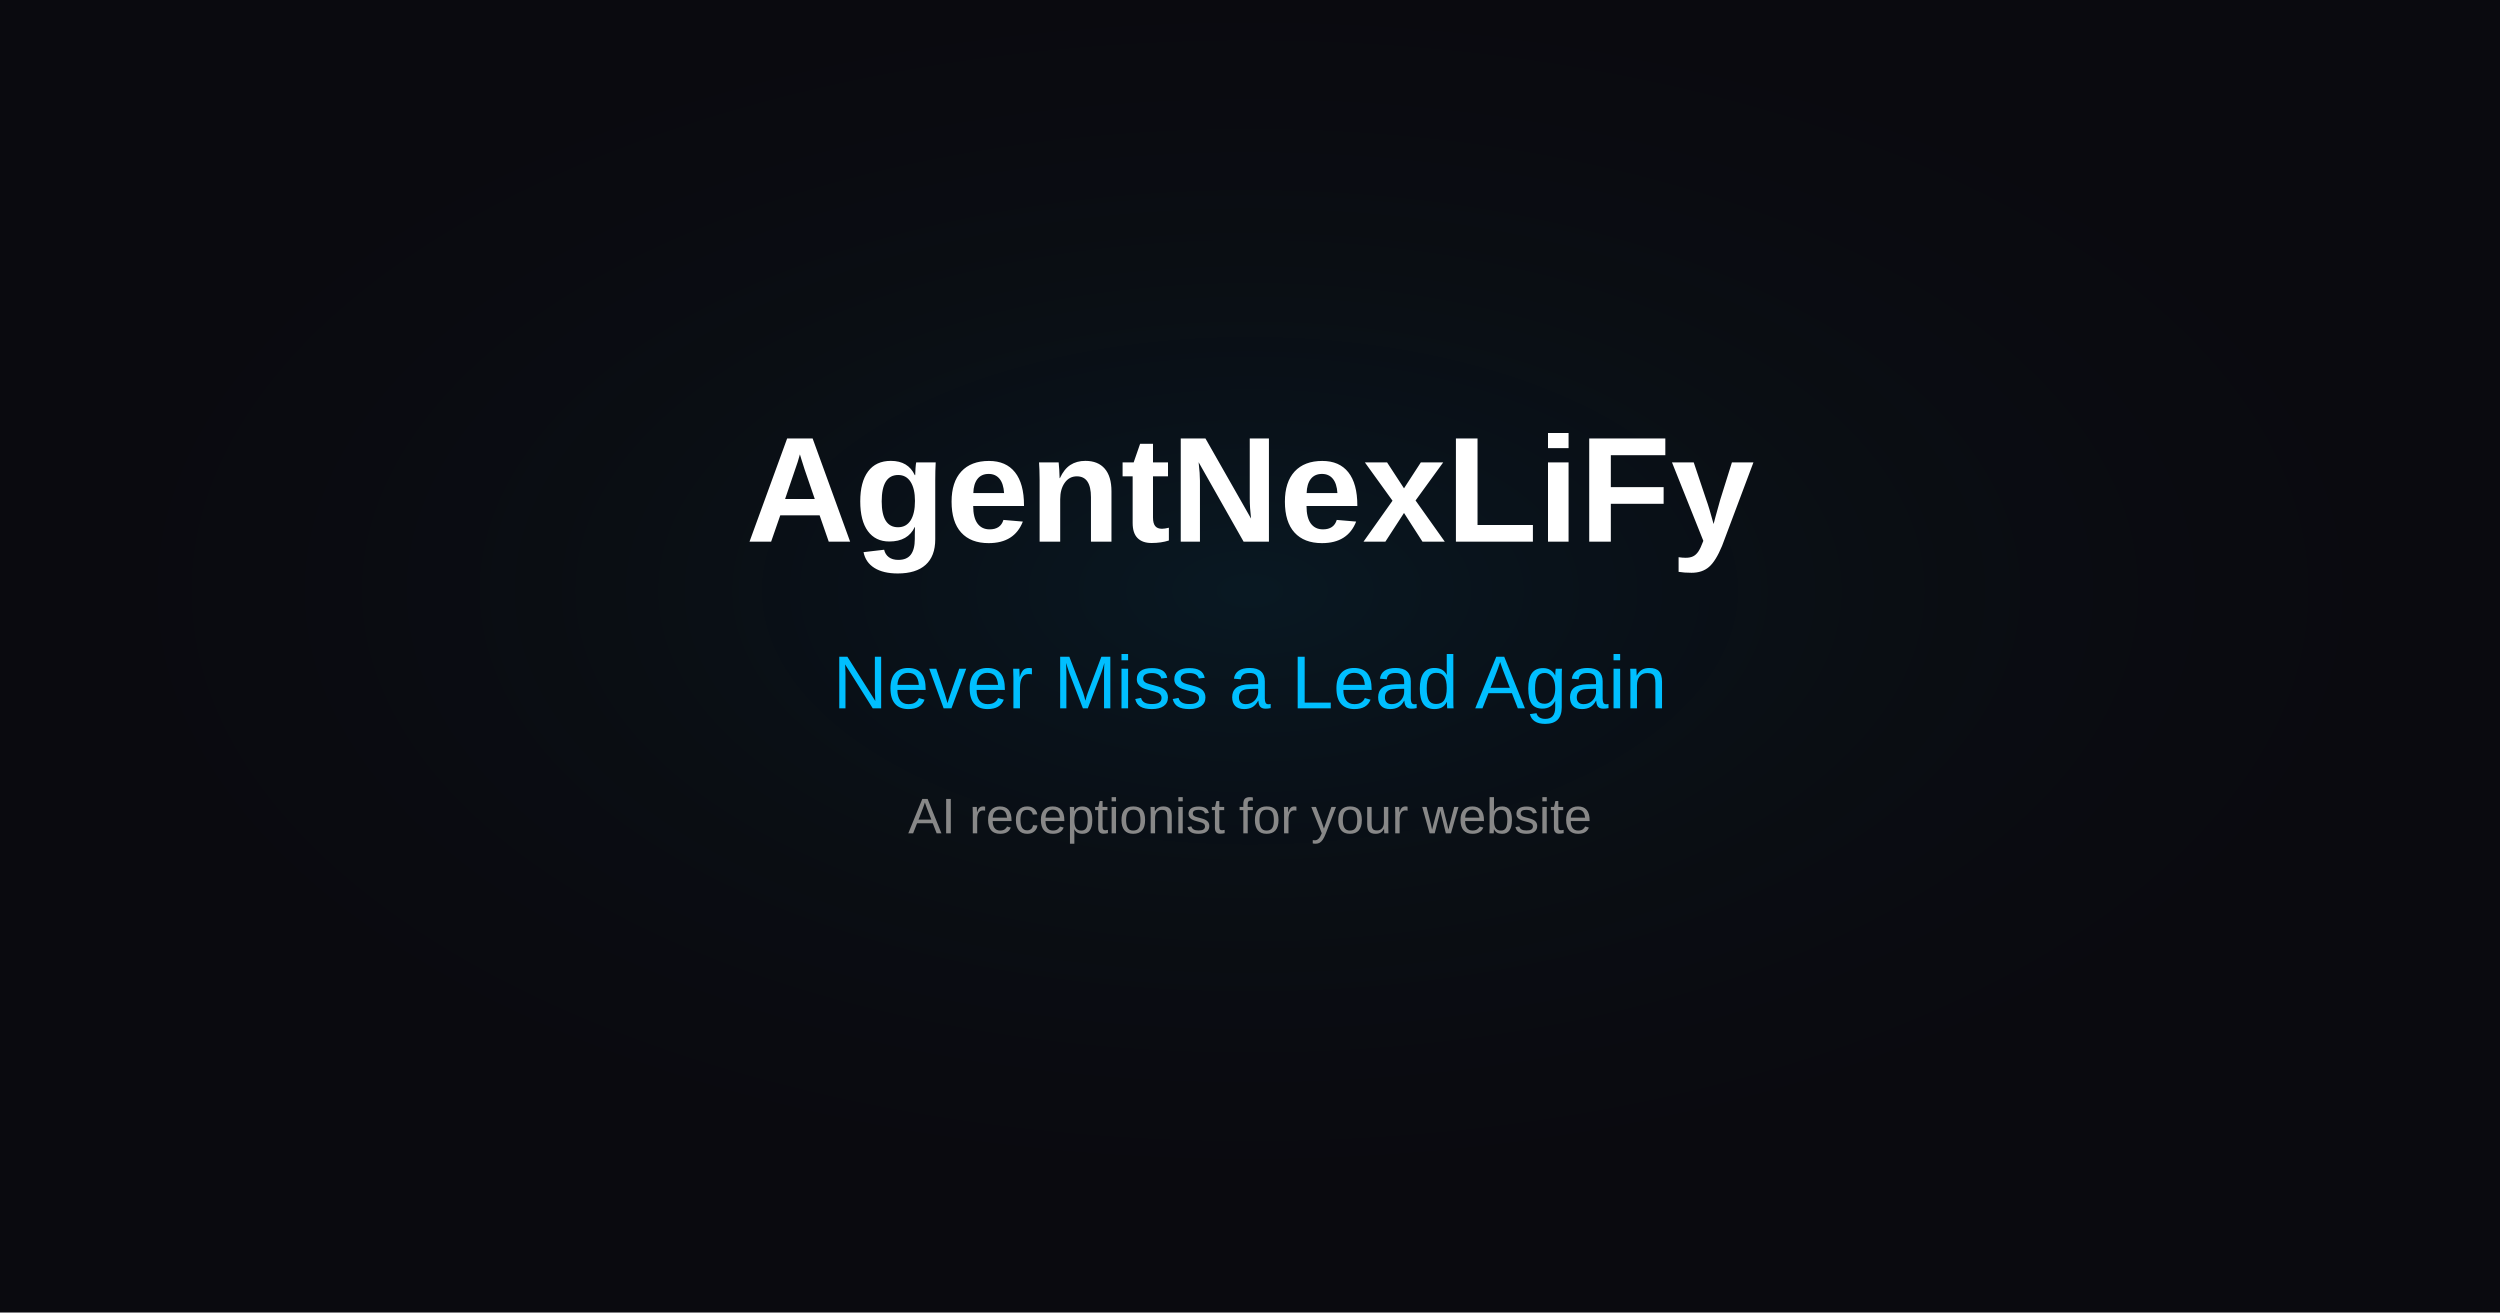
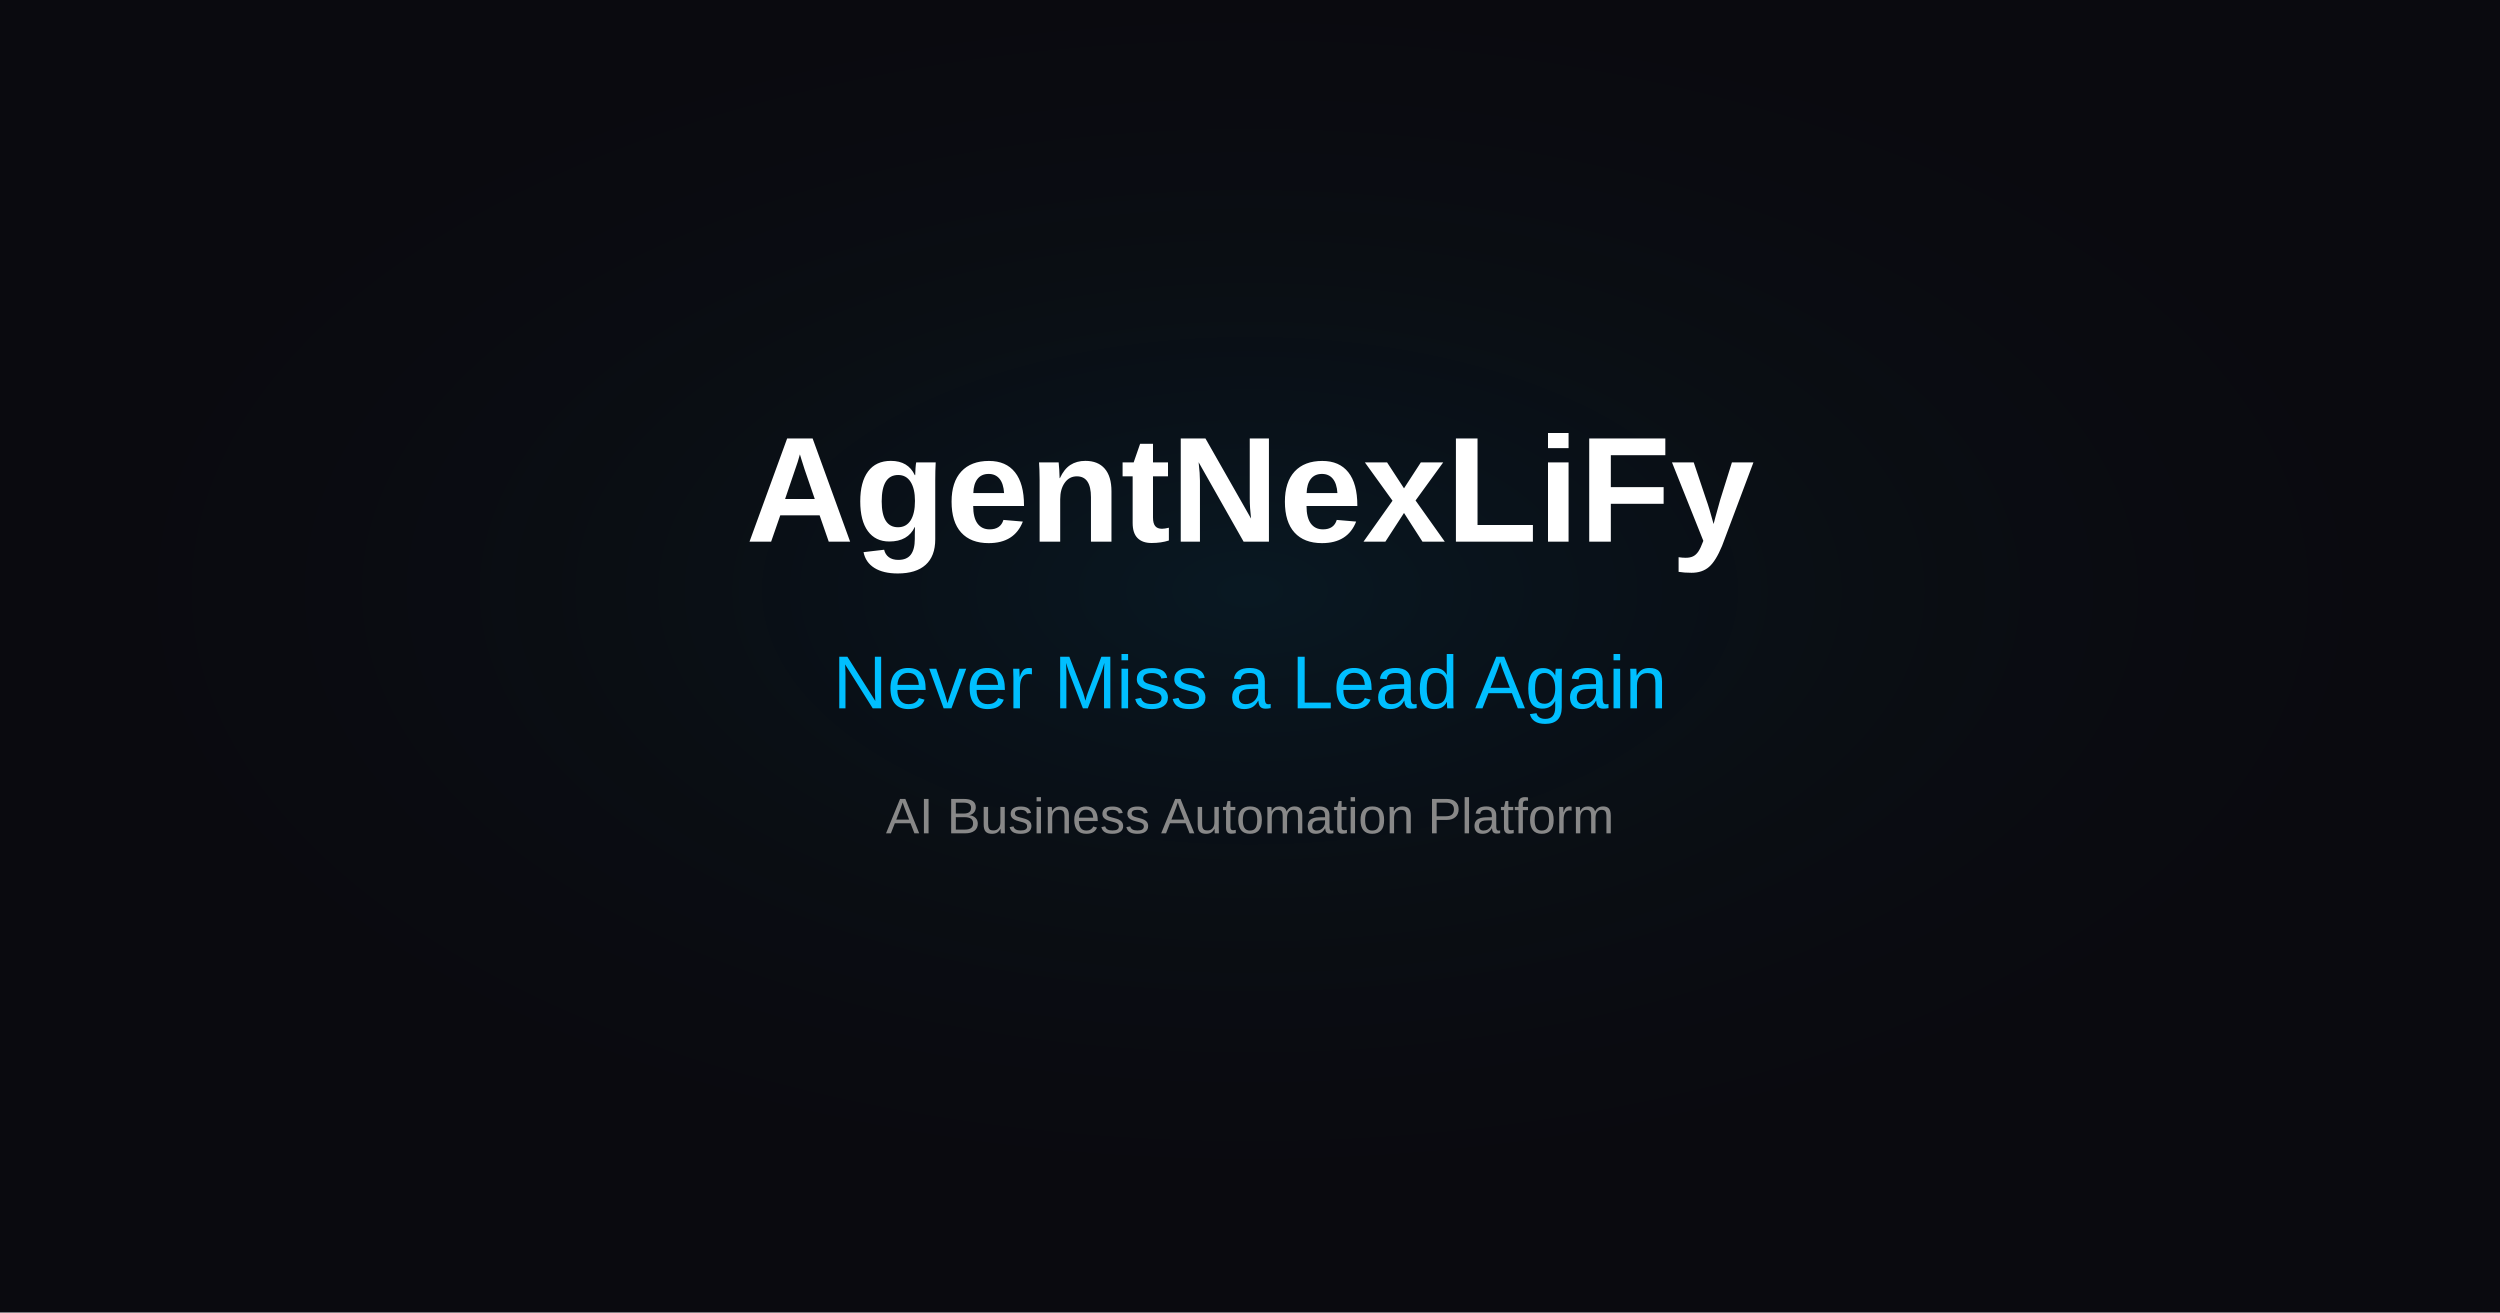
<svg xmlns="http://www.w3.org/2000/svg" width="1200" height="630" viewBox="0 0 1200 630">
  <defs>
    <radialGradient id="glow" cx="50%" cy="45%" r="50%">
      <stop offset="0%" stop-color="#00bfff" stop-opacity="0.08" />
      <stop offset="100%" stop-color="#0a0a0f" stop-opacity="0" />
    </radialGradient>
  </defs>
  <rect width="1200" height="630" fill="#0a0a0f" />
  <rect width="1200" height="630" fill="url(#glow)" />
  <text x="600" y="260" text-anchor="middle" font-family="Arial, Helvetica, sans-serif" font-size="72" font-weight="bold" fill="#ffffff">AgentNexLiFy</text>
  <text x="600" y="340" text-anchor="middle" font-family="Arial, Helvetica, sans-serif" font-size="36" fill="#00bfff">Never Miss a Lead Again</text>
-   <text x="600" y="400" text-anchor="middle" font-family="Arial, Helvetica, sans-serif" font-size="24" fill="#888888">AI receptionist for your website</text>
+   <text x="600" y="400" text-anchor="middle" font-family="Arial, Helvetica, sans-serif" font-size="24" fill="#888888">AI Business Automation Platform</text>
</svg>
